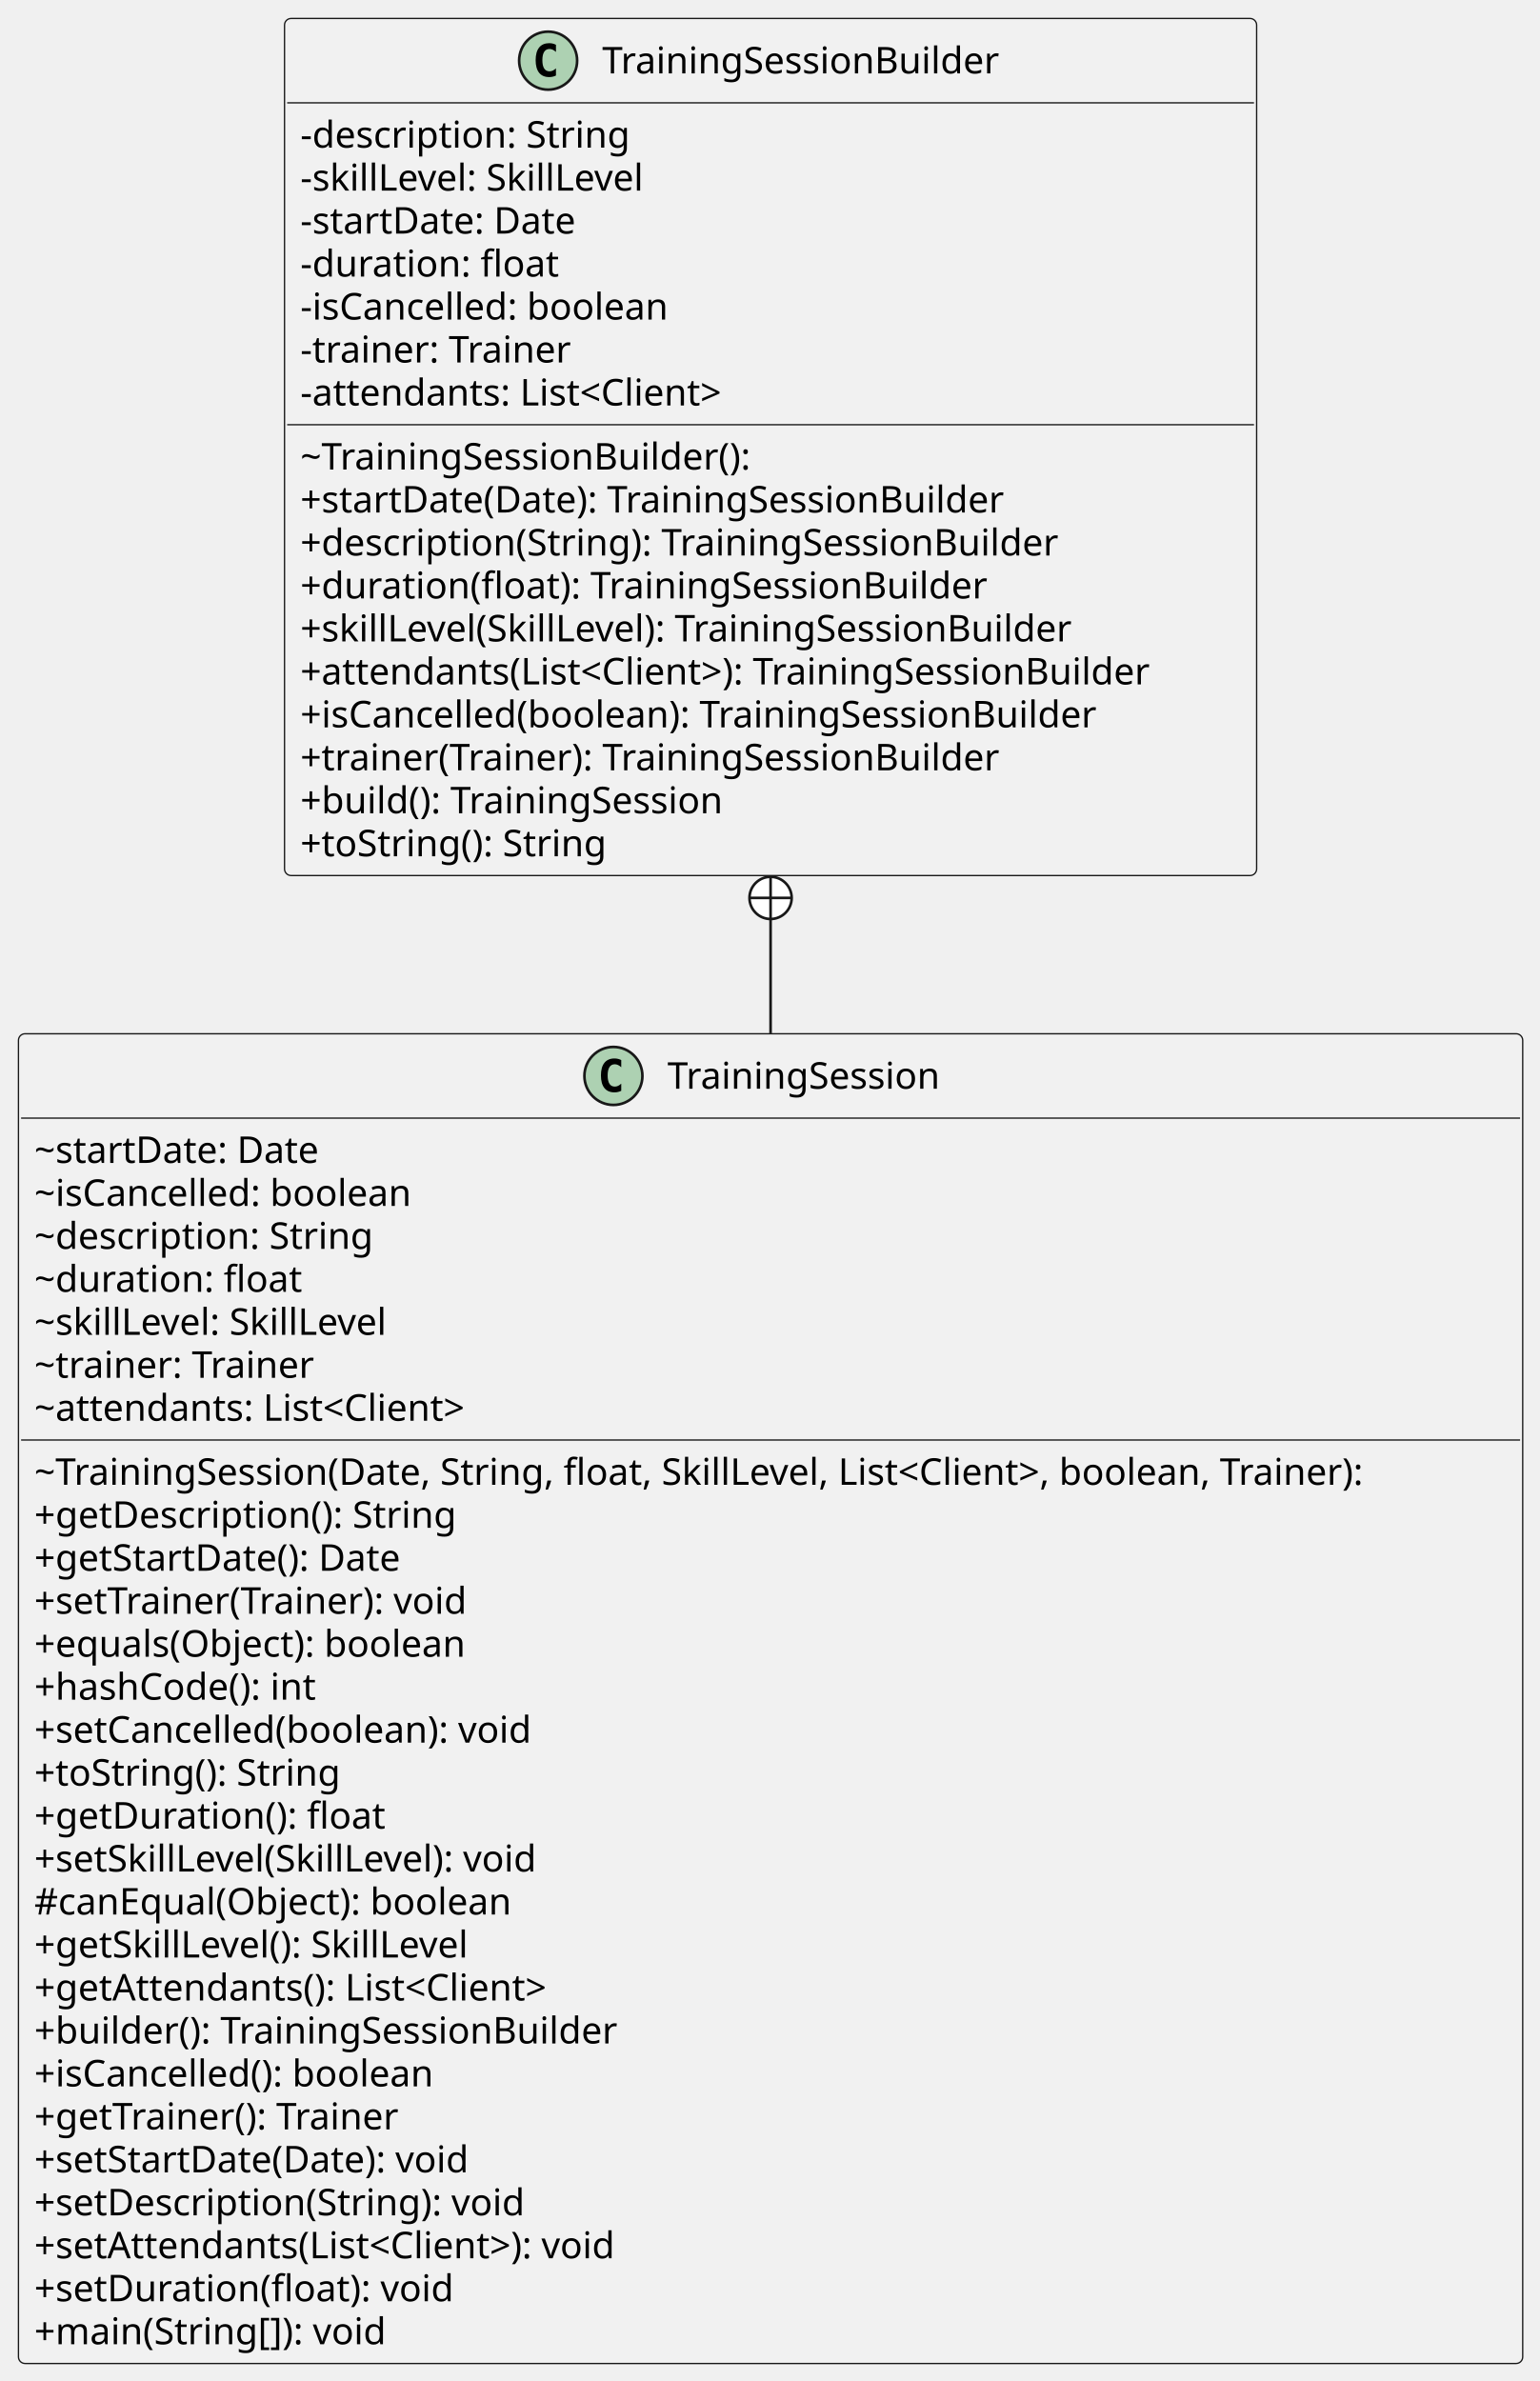
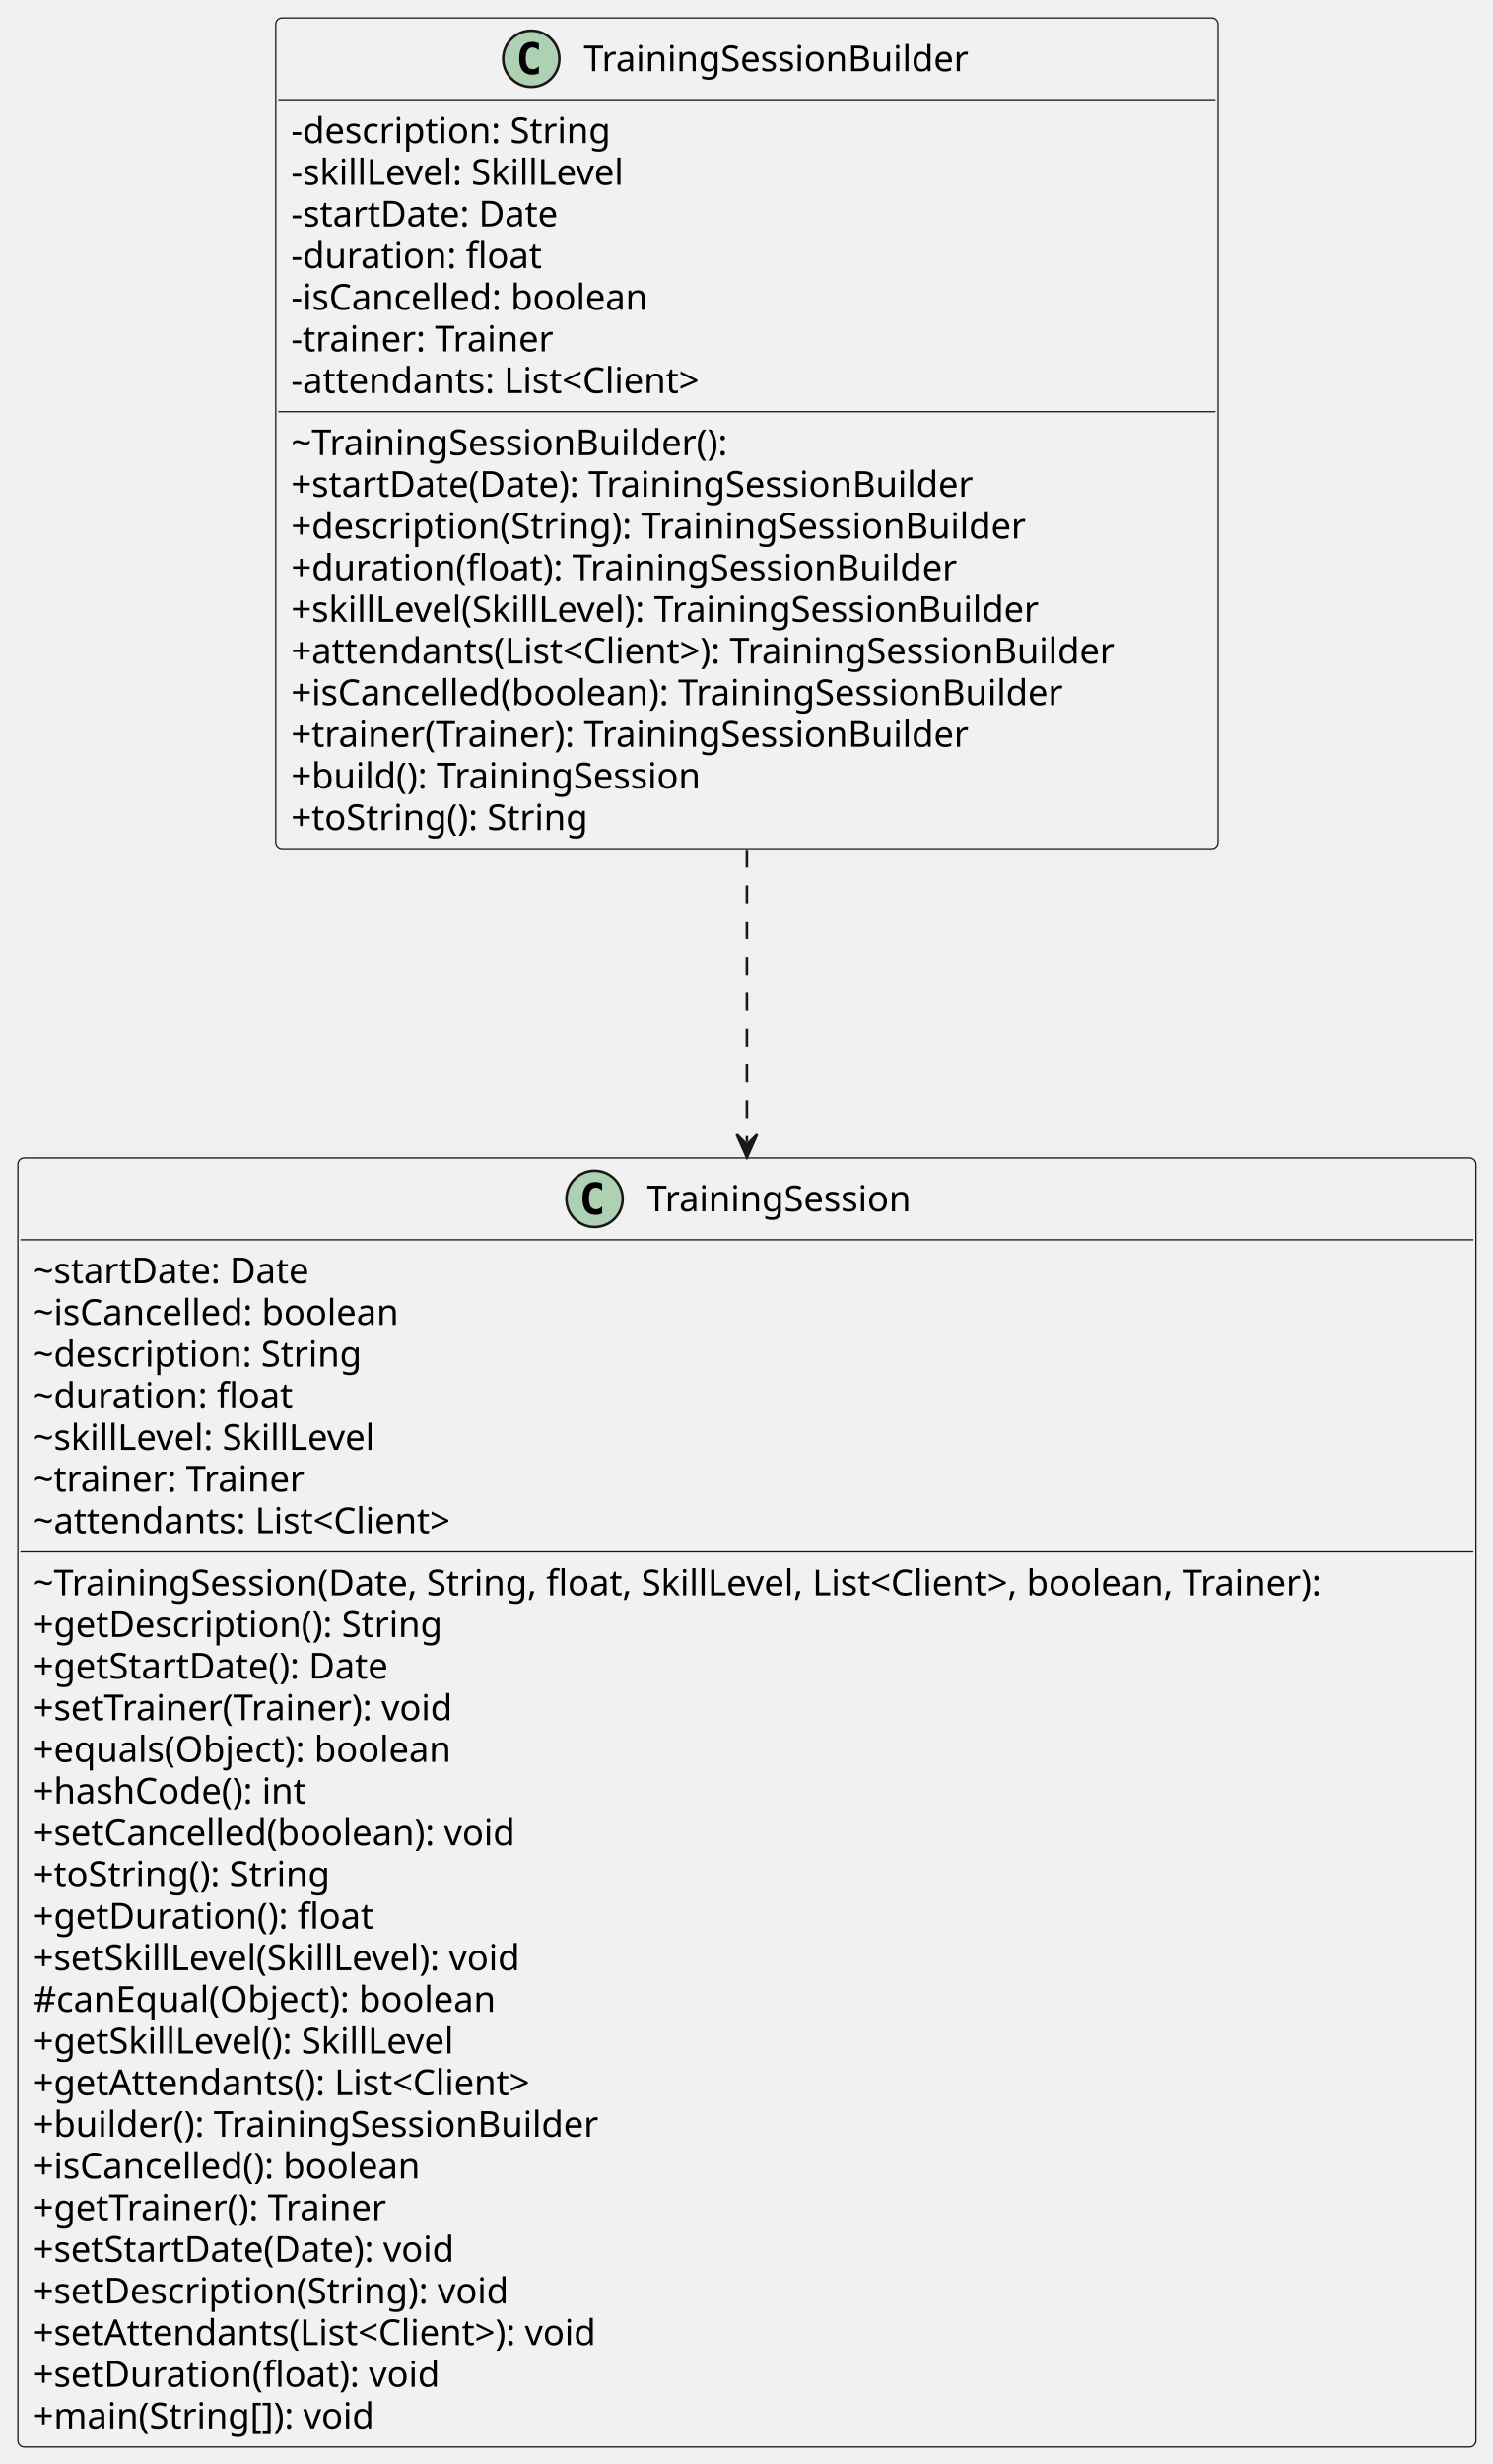
- <svg xmlns="http://www.w3.org/2000/svg" contentStyleType="text/css" height="903px" preserveAspectRatio="none" style="width:584px;height:903px;background:#FFFFFF;" version="1.1" viewBox="0 0 584 903" width="584px" zoomAndPan="magnify">
+ <svg xmlns="http://www.w3.org/2000/svg" contentStyleType="text/css" height="964px" preserveAspectRatio="none" style="width:584px;height:964px;background:#FFFFFF;" version="1.1" viewBox="0 0 584 964" width="584px" zoomAndPan="magnify">
  <defs />
  <g>
    <g id="elem_TrainingSession">
-       <rect codeLine="4" fill="#F1F1F1" height="504.312" id="TrainingSession" rx="2.5" ry="2.5" style="stroke:#181818;stroke-width:0.5;" width="570.503" x="7" y="392.05" />
-       <ellipse cx="232.644" cy="408.05" fill="#ADD1B2" rx="11" ry="11" style="stroke:#181818;stroke-width:1;" />
-       <path d="M235.613,413.691 Q235.035,413.988 234.394,414.128 Q233.753,414.284 233.05,414.284 Q230.55,414.284 229.222,412.644 Q227.91,410.988 227.91,407.863 Q227.91,404.738 229.222,403.081 Q230.55,401.425 233.05,401.425 Q233.753,401.425 234.394,401.581 Q235.05,401.738 235.613,402.034 L235.613,404.753 Q234.988,404.175 234.394,403.909 Q233.8,403.628 233.175,403.628 Q231.832,403.628 231.144,404.706 Q230.457,405.769 230.457,407.863 Q230.457,409.956 231.144,411.034 Q231.832,412.097 233.175,412.097 Q233.8,412.097 234.394,411.831 Q234.988,411.55 235.613,410.972 L235.613,413.691 Z " fill="#000000" />
-       <text fill="#000000" font-family="sans-serif" font-size="14" lengthAdjust="spacing" textLength="110.715" x="253.144" y="412.897">TrainingSession</text>
-       <line style="stroke:#181818;stroke-width:0.5;" x1="8" x2="576.503" y1="424.05" y2="424.05" />
-       <text fill="#000000" font-family="sans-serif" font-size="14" lengthAdjust="spacing" textLength="120.429" x="13" y="441.045">~startDate: Date</text>
-       <text fill="#000000" font-family="sans-serif" font-size="14" lengthAdjust="spacing" textLength="156.871" x="13" y="457.342">~isCancelled: boolean</text>
-       <text fill="#000000" font-family="sans-serif" font-size="14" lengthAdjust="spacing" textLength="140.519" x="13" y="473.639">~description: String</text>
-       <text fill="#000000" font-family="sans-serif" font-size="14" lengthAdjust="spacing" textLength="111.262" x="13" y="489.936">~duration: float</text>
-       <text fill="#000000" font-family="sans-serif" font-size="14" lengthAdjust="spacing" textLength="151.033" x="13" y="506.233">~skillLevel: SkillLevel</text>
-       <text fill="#000000" font-family="sans-serif" font-size="14" lengthAdjust="spacing" textLength="117.872" x="13" y="522.529">~trainer: Trainer</text>
-       <text fill="#000000" font-family="sans-serif" font-size="14" lengthAdjust="spacing" textLength="185.527" x="13" y="538.826">~attendants: List&lt;Client&gt;</text>
-       <line style="stroke:#181818;stroke-width:0.5;" x1="8" x2="576.503" y1="546.128" y2="546.128" />
-       <text fill="#000000" font-family="sans-serif" font-size="14" lengthAdjust="spacing" textLength="558.503" x="13" y="563.123">~TrainingSession(Date, String, float, SkillLevel, List&lt;Client&gt;, boolean, Trainer):</text>
-       <text fill="#000000" font-family="sans-serif" font-size="14" lengthAdjust="spacing" textLength="176.326" x="13" y="579.42">+getDescription(): String</text>
-       <text fill="#000000" font-family="sans-serif" font-size="14" lengthAdjust="spacing" textLength="155.935" x="13" y="595.717">+getStartDate(): Date</text>
-       <text fill="#000000" font-family="sans-serif" font-size="14" lengthAdjust="spacing" textLength="182.882" x="13" y="612.014">+setTrainer(Trainer): void</text>
-       <text fill="#000000" font-family="sans-serif" font-size="14" lengthAdjust="spacing" textLength="179.525" x="13" y="628.311">+equals(Object): boolean</text>
-       <text fill="#000000" font-family="sans-serif" font-size="14" lengthAdjust="spacing" textLength="119.533" x="13" y="644.608">+hashCode(): int</text>
-       <text fill="#000000" font-family="sans-serif" font-size="14" lengthAdjust="spacing" textLength="207.635" x="13" y="660.904">+setCancelled(boolean): void</text>
-       <text fill="#000000" font-family="sans-serif" font-size="14" lengthAdjust="spacing" textLength="129.439" x="13" y="677.201">+toString(): String</text>
-       <text fill="#000000" font-family="sans-serif" font-size="14" lengthAdjust="spacing" textLength="147.068" x="13" y="693.498">+getDuration(): float</text>
-       <text fill="#000000" font-family="sans-serif" font-size="14" lengthAdjust="spacing" textLength="214.573" x="13" y="709.795">+setSkillLevel(SkillLevel): void</text>
-       <text fill="#000000" font-family="sans-serif" font-size="14" lengthAdjust="spacing" textLength="197.613" x="13" y="726.092">#canEqual(Object): boolean</text>
-       <text fill="#000000" font-family="sans-serif" font-size="14" lengthAdjust="spacing" textLength="186.539" x="13" y="742.389">+getSkillLevel(): SkillLevel</text>
-       <text fill="#000000" font-family="sans-serif" font-size="14" lengthAdjust="spacing" textLength="220.439" x="13" y="758.686">+getAttendants(): List&lt;Client&gt;</text>
-       <text fill="#000000" font-family="sans-serif" font-size="14" lengthAdjust="spacing" textLength="240.844" x="13" y="774.983">+builder(): TrainingSessionBuilder</text>
-       <text fill="#000000" font-family="sans-serif" font-size="14" lengthAdjust="spacing" textLength="167.795" x="13" y="791.279">+isCancelled(): boolean</text>
-       <text fill="#000000" font-family="sans-serif" font-size="14" lengthAdjust="spacing" textLength="154.848" x="13" y="807.576">+getTrainer(): Trainer</text>
-       <text fill="#000000" font-family="sans-serif" font-size="14" lengthAdjust="spacing" textLength="183.969" x="13" y="823.873">+setStartDate(Date): void</text>
-       <text fill="#000000" font-family="sans-serif" font-size="14" lengthAdjust="spacing" textLength="204.36" x="13" y="840.17">+setDescription(String): void</text>
-       <text fill="#000000" font-family="sans-serif" font-size="14" lengthAdjust="spacing" textLength="248.473" x="13" y="856.467">+setAttendants(List&lt;Client&gt;): void</text>
-       <text fill="#000000" font-family="sans-serif" font-size="14" lengthAdjust="spacing" textLength="175.102" x="13" y="872.764">+setDuration(float): void</text>
-       <text fill="#000000" font-family="sans-serif" font-size="14" lengthAdjust="spacing" textLength="149.133" x="13" y="889.061">+main(String[]): void</text>
+       <rect codeLine="4" fill="#F1F1F1" height="504.312" id="TrainingSession" rx="2.5" ry="2.5" style="stroke:#181818;stroke-width:0.5;" width="570.503" x="7" y="453.05" />
+       <ellipse cx="232.644" cy="469.05" fill="#ADD1B2" rx="11" ry="11" style="stroke:#181818;stroke-width:1;" />
+       <path d="M235.613,474.691 Q235.035,474.988 234.394,475.128 Q233.753,475.284 233.05,475.284 Q230.55,475.284 229.222,473.644 Q227.91,471.988 227.91,468.863 Q227.91,465.738 229.222,464.081 Q230.55,462.425 233.05,462.425 Q233.753,462.425 234.394,462.581 Q235.05,462.738 235.613,463.034 L235.613,465.753 Q234.988,465.175 234.394,464.909 Q233.8,464.628 233.175,464.628 Q231.832,464.628 231.144,465.706 Q230.457,466.769 230.457,468.863 Q230.457,470.956 231.144,472.034 Q231.832,473.097 233.175,473.097 Q233.8,473.097 234.394,472.831 Q234.988,472.55 235.613,471.972 L235.613,474.691 Z " fill="#000000" />
+       <text fill="#000000" font-family="sans-serif" font-size="14" lengthAdjust="spacing" textLength="110.715" x="253.144" y="473.897">TrainingSession</text>
+       <line style="stroke:#181818;stroke-width:0.5;" x1="8" x2="576.503" y1="485.05" y2="485.05" />
+       <text fill="#000000" font-family="sans-serif" font-size="14" lengthAdjust="spacing" textLength="120.429" x="13" y="502.045">~startDate: Date</text>
+       <text fill="#000000" font-family="sans-serif" font-size="14" lengthAdjust="spacing" textLength="156.871" x="13" y="518.342">~isCancelled: boolean</text>
+       <text fill="#000000" font-family="sans-serif" font-size="14" lengthAdjust="spacing" textLength="140.519" x="13" y="534.639">~description: String</text>
+       <text fill="#000000" font-family="sans-serif" font-size="14" lengthAdjust="spacing" textLength="111.262" x="13" y="550.936">~duration: float</text>
+       <text fill="#000000" font-family="sans-serif" font-size="14" lengthAdjust="spacing" textLength="151.033" x="13" y="567.233">~skillLevel: SkillLevel</text>
+       <text fill="#000000" font-family="sans-serif" font-size="14" lengthAdjust="spacing" textLength="117.872" x="13" y="583.529">~trainer: Trainer</text>
+       <text fill="#000000" font-family="sans-serif" font-size="14" lengthAdjust="spacing" textLength="185.527" x="13" y="599.826">~attendants: List&lt;Client&gt;</text>
+       <line style="stroke:#181818;stroke-width:0.5;" x1="8" x2="576.503" y1="607.128" y2="607.128" />
+       <text fill="#000000" font-family="sans-serif" font-size="14" lengthAdjust="spacing" textLength="558.503" x="13" y="624.123">~TrainingSession(Date, String, float, SkillLevel, List&lt;Client&gt;, boolean, Trainer):</text>
+       <text fill="#000000" font-family="sans-serif" font-size="14" lengthAdjust="spacing" textLength="176.326" x="13" y="640.42">+getDescription(): String</text>
+       <text fill="#000000" font-family="sans-serif" font-size="14" lengthAdjust="spacing" textLength="155.935" x="13" y="656.717">+getStartDate(): Date</text>
+       <text fill="#000000" font-family="sans-serif" font-size="14" lengthAdjust="spacing" textLength="182.882" x="13" y="673.014">+setTrainer(Trainer): void</text>
+       <text fill="#000000" font-family="sans-serif" font-size="14" lengthAdjust="spacing" textLength="179.525" x="13" y="689.311">+equals(Object): boolean</text>
+       <text fill="#000000" font-family="sans-serif" font-size="14" lengthAdjust="spacing" textLength="119.533" x="13" y="705.608">+hashCode(): int</text>
+       <text fill="#000000" font-family="sans-serif" font-size="14" lengthAdjust="spacing" textLength="207.635" x="13" y="721.904">+setCancelled(boolean): void</text>
+       <text fill="#000000" font-family="sans-serif" font-size="14" lengthAdjust="spacing" textLength="129.439" x="13" y="738.201">+toString(): String</text>
+       <text fill="#000000" font-family="sans-serif" font-size="14" lengthAdjust="spacing" textLength="147.068" x="13" y="754.498">+getDuration(): float</text>
+       <text fill="#000000" font-family="sans-serif" font-size="14" lengthAdjust="spacing" textLength="214.573" x="13" y="770.795">+setSkillLevel(SkillLevel): void</text>
+       <text fill="#000000" font-family="sans-serif" font-size="14" lengthAdjust="spacing" textLength="197.613" x="13" y="787.092">#canEqual(Object): boolean</text>
+       <text fill="#000000" font-family="sans-serif" font-size="14" lengthAdjust="spacing" textLength="186.539" x="13" y="803.389">+getSkillLevel(): SkillLevel</text>
+       <text fill="#000000" font-family="sans-serif" font-size="14" lengthAdjust="spacing" textLength="220.439" x="13" y="819.686">+getAttendants(): List&lt;Client&gt;</text>
+       <text fill="#000000" font-family="sans-serif" font-size="14" lengthAdjust="spacing" textLength="240.844" x="13" y="835.983">+builder(): TrainingSessionBuilder</text>
+       <text fill="#000000" font-family="sans-serif" font-size="14" lengthAdjust="spacing" textLength="167.795" x="13" y="852.279">+isCancelled(): boolean</text>
+       <text fill="#000000" font-family="sans-serif" font-size="14" lengthAdjust="spacing" textLength="154.848" x="13" y="868.576">+getTrainer(): Trainer</text>
+       <text fill="#000000" font-family="sans-serif" font-size="14" lengthAdjust="spacing" textLength="183.969" x="13" y="884.873">+setStartDate(Date): void</text>
+       <text fill="#000000" font-family="sans-serif" font-size="14" lengthAdjust="spacing" textLength="204.36" x="13" y="901.17">+setDescription(String): void</text>
+       <text fill="#000000" font-family="sans-serif" font-size="14" lengthAdjust="spacing" textLength="248.473" x="13" y="917.467">+setAttendants(List&lt;Client&gt;): void</text>
+       <text fill="#000000" font-family="sans-serif" font-size="14" lengthAdjust="spacing" textLength="175.102" x="13" y="933.764">+setDuration(float): void</text>
+       <text fill="#000000" font-family="sans-serif" font-size="14" lengthAdjust="spacing" textLength="149.133" x="13" y="950.061">+main(String[]): void</text>
    </g>
    <g id="elem_TrainingSessionBuilder">
      <rect codeLine="34" fill="#F1F1F1" height="325.047" id="TrainingSessionBuilder" rx="2.5" ry="2.5" style="stroke:#181818;stroke-width:0.5;" width="368.679" x="107.91" y="7" />
      <ellipse cx="207.886" cy="23" fill="#ADD1B2" rx="11" ry="11" style="stroke:#181818;stroke-width:1;" />
      <path d="M210.854,28.641 Q210.276,28.938 209.636,29.078 Q208.995,29.234 208.292,29.234 Q205.792,29.234 204.464,27.594 Q203.151,25.938 203.151,22.812 Q203.151,19.688 204.464,18.031 Q205.792,16.375 208.292,16.375 Q208.995,16.375 209.636,16.531 Q210.292,16.688 210.854,16.984 L210.854,19.703 Q210.229,19.125 209.636,18.859 Q209.042,18.578 208.417,18.578 Q207.073,18.578 206.386,19.656 Q205.698,20.719 205.698,22.812 Q205.698,24.906 206.386,25.984 Q207.073,27.047 208.417,27.047 Q209.042,27.047 209.636,26.781 Q210.229,26.5 210.854,25.922 L210.854,28.641 Z " fill="#000000" />
      <text fill="#000000" font-family="sans-serif" font-size="14" lengthAdjust="spacing" textLength="160.227" x="228.386" y="27.847">TrainingSessionBuilder</text>
      <line style="stroke:#181818;stroke-width:0.5;" x1="108.91" x2="475.589" y1="39" y2="39" />
      <text fill="#000000" font-family="sans-serif" font-size="14" lengthAdjust="spacing" textLength="133.841" x="113.91" y="55.995">-description: String</text>
      <text fill="#000000" font-family="sans-serif" font-size="14" lengthAdjust="spacing" textLength="144.355" x="113.91" y="72.292">-skillLevel: SkillLevel</text>
      <text fill="#000000" font-family="sans-serif" font-size="14" lengthAdjust="spacing" textLength="113.75" x="113.91" y="88.589">-startDate: Date</text>
      <text fill="#000000" font-family="sans-serif" font-size="14" lengthAdjust="spacing" textLength="104.583" x="113.91" y="104.886">-duration: float</text>
      <text fill="#000000" font-family="sans-serif" font-size="14" lengthAdjust="spacing" textLength="150.192" x="113.91" y="121.183">-isCancelled: boolean</text>
      <text fill="#000000" font-family="sans-serif" font-size="14" lengthAdjust="spacing" textLength="111.193" x="113.91" y="137.48">-trainer: Trainer</text>
      <text fill="#000000" font-family="sans-serif" font-size="14" lengthAdjust="spacing" textLength="178.849" x="113.91" y="153.776">-attendants: List&lt;Client&gt;</text>
      <line style="stroke:#181818;stroke-width:0.5;" x1="108.91" x2="475.589" y1="161.078" y2="161.078" />
      <text fill="#000000" font-family="sans-serif" font-size="14" lengthAdjust="spacing" textLength="187.599" x="113.91" y="178.073">~TrainingSessionBuilder():</text>
      <text fill="#000000" font-family="sans-serif" font-size="14" lengthAdjust="spacing" textLength="291.58" x="113.91" y="194.37">+startDate(Date): TrainingSessionBuilder</text>
      <text fill="#000000" font-family="sans-serif" font-size="14" lengthAdjust="spacing" textLength="311.671" x="113.91" y="210.667">+description(String): TrainingSessionBuilder</text>
      <text fill="#000000" font-family="sans-serif" font-size="14" lengthAdjust="spacing" textLength="282.413" x="113.91" y="226.964">+duration(float): TrainingSessionBuilder</text>
      <text fill="#000000" font-family="sans-serif" font-size="14" lengthAdjust="spacing" textLength="322.185" x="113.91" y="243.261">+skillLevel(SkillLevel): TrainingSessionBuilder</text>
      <text fill="#000000" font-family="sans-serif" font-size="14" lengthAdjust="spacing" textLength="356.679" x="113.91" y="259.558">+attendants(List&lt;Client&gt;): TrainingSessionBuilder</text>
      <text fill="#000000" font-family="sans-serif" font-size="14" lengthAdjust="spacing" textLength="328.022" x="113.91" y="275.854">+isCancelled(boolean): TrainingSessionBuilder</text>
      <text fill="#000000" font-family="sans-serif" font-size="14" lengthAdjust="spacing" textLength="289.023" x="113.91" y="292.151">+trainer(Trainer): TrainingSessionBuilder</text>
      <text fill="#000000" font-family="sans-serif" font-size="14" lengthAdjust="spacing" textLength="176.962" x="113.91" y="308.448">+build(): TrainingSession</text>
      <text fill="#000000" font-family="sans-serif" font-size="14" lengthAdjust="spacing" textLength="129.439" x="113.91" y="324.745">+toString(): String</text>
    </g>
    <g id="link_TrainingSessionBuilder_TrainingSession">
-       <path codeLine="54" d="M292.25,348.53 C292.25,367.77 292.25,371.75 292.25,391.87 " fill="none" id="TrainingSessionBuilder-backto-TrainingSession" style="stroke:#181818;stroke-width:1;" />
-       <ellipse cx="292.25" cy="340.53" fill="#FFFFFF" rx="8" ry="8" style="stroke:#181818;stroke-width:1;" />
-       <line style="stroke:#181818;stroke-width:1;" x1="292.25" x2="292.25" y1="348.53" y2="332.53" />
-       <line style="stroke:#181818;stroke-width:1;" x1="284.25" x2="300.25" y1="340.53" y2="340.53" />
+       <path codeLine="54" d="M292.25,332.46 C292.25,370.49 292.25,405.91 292.25,446.84 " fill="none" id="TrainingSessionBuilder-to-TrainingSession" style="stroke:#181818;stroke-width:1;stroke-dasharray:7.0,7.0;" />
+       <polygon fill="#181818" points="292.25,452.84,296.25,443.84,292.25,447.84,288.25,443.84,292.25,452.84" style="stroke:#181818;stroke-width:1;" />
    </g>
  </g>
</svg>
